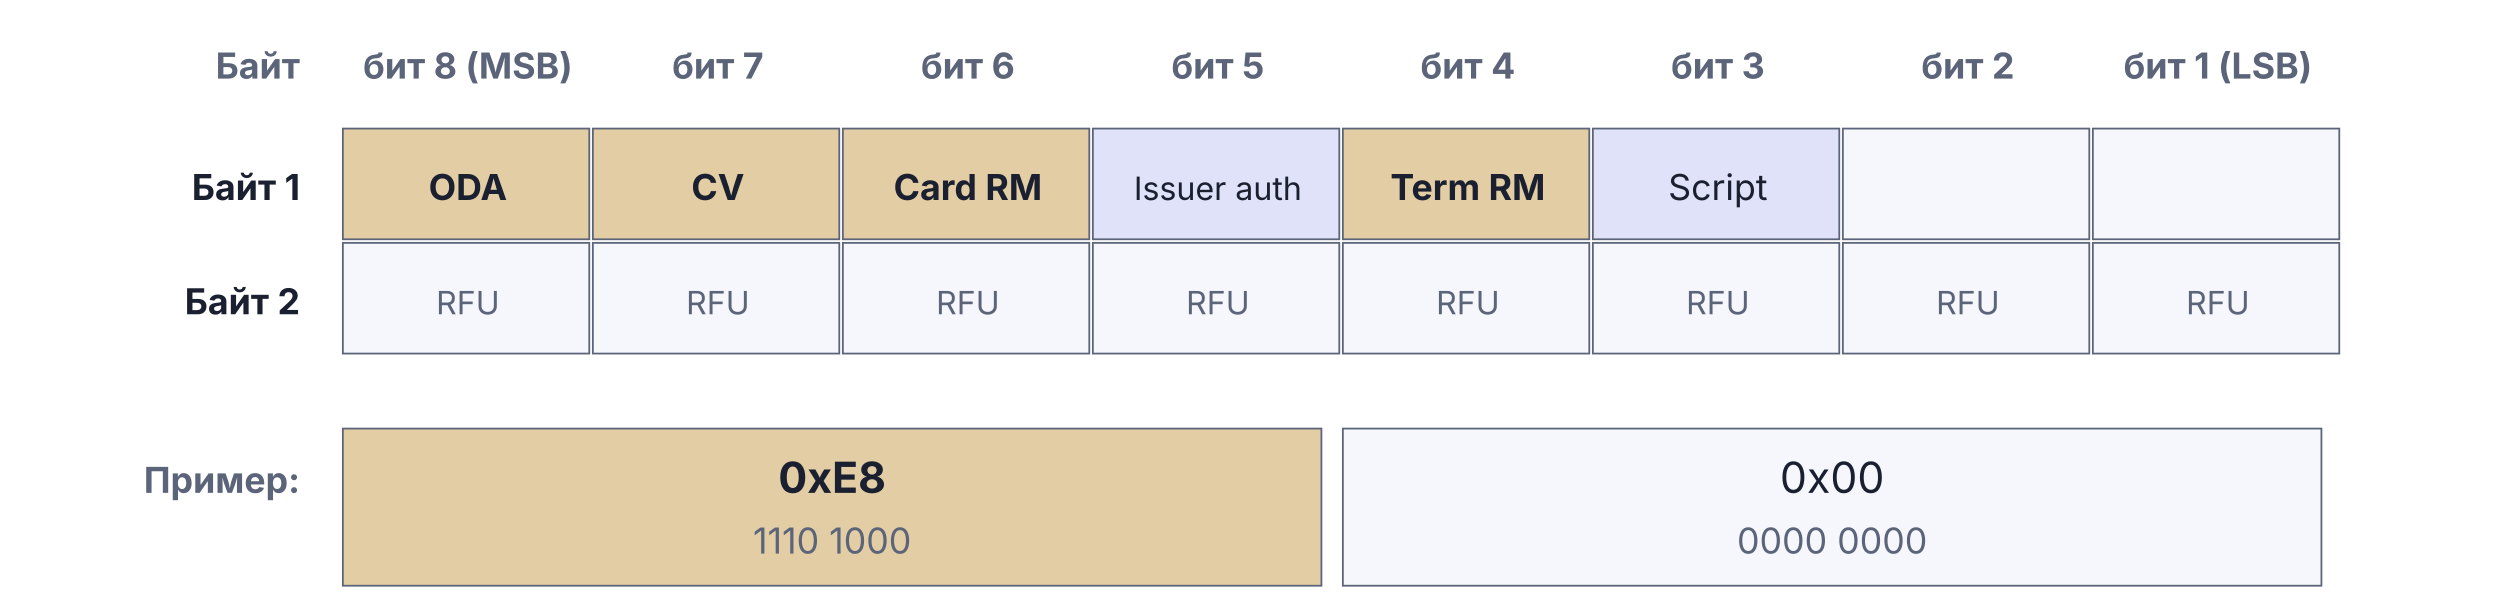
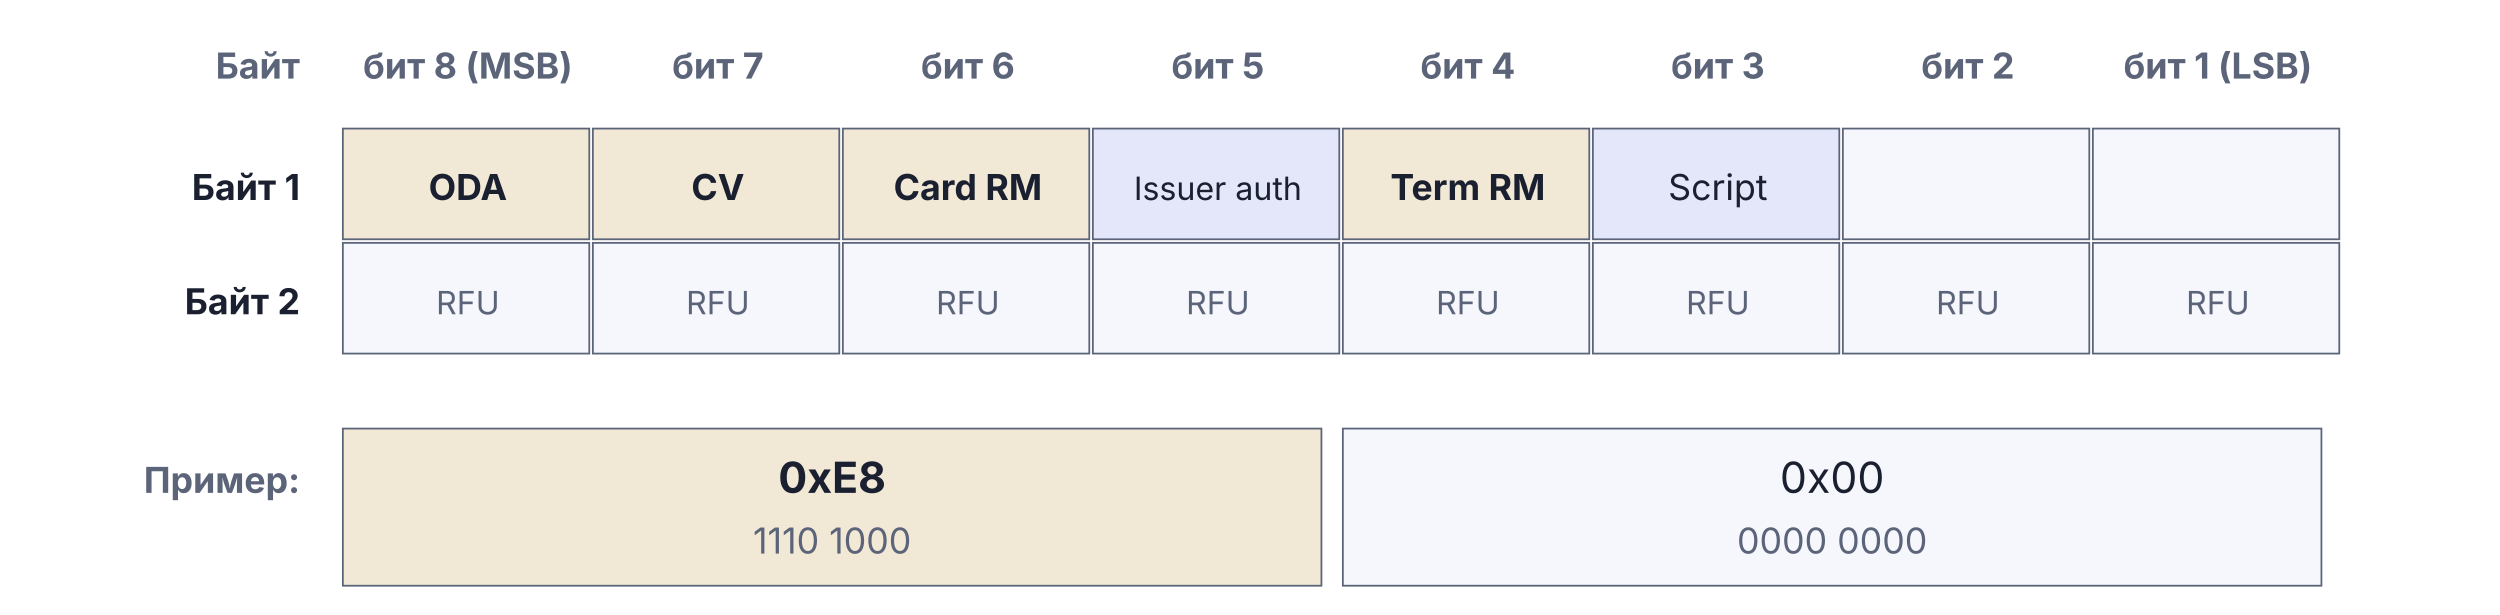
<svg xmlns="http://www.w3.org/2000/svg" viewBox="0 0 700 172" width="700" height="172">
  <text x="84" y="22" text-anchor="end" font-family="Inter, -apple-system, BlinkMacSystemFont, 'Helvetica Neue', Arial, sans-serif" font-size="10" font-weight="bold" fill="#5C647A">Байт</text>
  <text x="131.0" y="22" text-anchor="middle" font-family="Inter, -apple-system, BlinkMacSystemFont, 'Helvetica Neue', Arial, sans-serif" font-size="10" font-weight="bold" fill="#5C647A">бит 8 (MSB)</text>
  <text x="201.0" y="22" text-anchor="middle" font-family="Inter, -apple-system, BlinkMacSystemFont, 'Helvetica Neue', Arial, sans-serif" font-size="10" font-weight="bold" fill="#5C647A">бит 7</text>
  <text x="271.0" y="22" text-anchor="middle" font-family="Inter, -apple-system, BlinkMacSystemFont, 'Helvetica Neue', Arial, sans-serif" font-size="10" font-weight="bold" fill="#5C647A">бит 6</text>
  <text x="341.0" y="22" text-anchor="middle" font-family="Inter, -apple-system, BlinkMacSystemFont, 'Helvetica Neue', Arial, sans-serif" font-size="10" font-weight="bold" fill="#5C647A">бит 5</text>
  <text x="411.0" y="22" text-anchor="middle" font-family="Inter, -apple-system, BlinkMacSystemFont, 'Helvetica Neue', Arial, sans-serif" font-size="10" font-weight="bold" fill="#5C647A">бит 4</text>
  <text x="481.0" y="22" text-anchor="middle" font-family="Inter, -apple-system, BlinkMacSystemFont, 'Helvetica Neue', Arial, sans-serif" font-size="10" font-weight="bold" fill="#5C647A">бит 3</text>
  <text x="551.0" y="22" text-anchor="middle" font-family="Inter, -apple-system, BlinkMacSystemFont, 'Helvetica Neue', Arial, sans-serif" font-size="10" font-weight="bold" fill="#5C647A">бит 2</text>
  <text x="621.0" y="22" text-anchor="middle" font-family="Inter, -apple-system, BlinkMacSystemFont, 'Helvetica Neue', Arial, sans-serif" font-size="10" font-weight="bold" fill="#5C647A">бит 1 (LSB)</text>
  <text x="84" y="56" text-anchor="end" font-family="Inter, -apple-system, BlinkMacSystemFont, 'Helvetica Neue', Arial, sans-serif" font-size="10" font-weight="bold" fill="#1A2030">Байт 1</text>
-   <rect x="96" y="36" width="69" height="31" fill="#B8821C" fill-opacity="0.4" stroke="#5C647A" stroke-width="0.5" />
+   <rect x="96" y="36" width="69" height="31" fill="#B8821C" fill-opacity="0.18" stroke="#5C647A" stroke-width="0.5" />
  <text x="131.0" y="56" text-anchor="middle" font-family="Inter, -apple-system, BlinkMacSystemFont, 'Helvetica Neue', Arial, sans-serif" font-size="10" font-weight="bold" fill="#1A2030">ODA</text>
-   <rect x="166" y="36" width="69" height="31" fill="#B8821C" fill-opacity="0.4" stroke="#5C647A" stroke-width="0.5" />
+   <rect x="166" y="36" width="69" height="31" fill="#B8821C" fill-opacity="0.18" stroke="#5C647A" stroke-width="0.5" />
  <text x="201.0" y="56" text-anchor="middle" font-family="Inter, -apple-system, BlinkMacSystemFont, 'Helvetica Neue', Arial, sans-serif" font-size="10" font-weight="bold" fill="#1A2030">CV</text>
-   <rect x="236" y="36" width="69" height="31" fill="#B8821C" fill-opacity="0.4" stroke="#5C647A" stroke-width="0.5" />
+   <rect x="236" y="36" width="69" height="31" fill="#B8821C" fill-opacity="0.18" stroke="#5C647A" stroke-width="0.5" />
  <text x="271.0" y="56" text-anchor="middle" font-family="Inter, -apple-system, BlinkMacSystemFont, 'Helvetica Neue', Arial, sans-serif" font-size="10" font-weight="bold" fill="#1A2030">Card RM</text>
-   <rect x="306" y="36" width="69" height="31" fill="#4E63D9" fill-opacity="0.18" stroke="#5C647A" stroke-width="0.5" />
+   <rect x="306" y="36" width="69" height="31" fill="#4E63D9" fill-opacity="0.15" stroke="#5C647A" stroke-width="0.5" />
  <text x="341.0" y="56" text-anchor="middle" font-family="Inter, -apple-system, BlinkMacSystemFont, 'Helvetica Neue', Arial, sans-serif" font-size="9" font-weight="normal" fill="#1A2030">Issuer auth</text>
-   <rect x="376" y="36" width="69" height="31" fill="#B8821C" fill-opacity="0.4" stroke="#5C647A" stroke-width="0.5" />
+   <rect x="376" y="36" width="69" height="31" fill="#B8821C" fill-opacity="0.18" stroke="#5C647A" stroke-width="0.5" />
  <text x="411.0" y="56" text-anchor="middle" font-family="Inter, -apple-system, BlinkMacSystemFont, 'Helvetica Neue', Arial, sans-serif" font-size="10" font-weight="bold" fill="#1A2030">Term RM</text>
-   <rect x="446" y="36" width="69" height="31" fill="#4E63D9" fill-opacity="0.18" stroke="#5C647A" stroke-width="0.5" />
+   <rect x="446" y="36" width="69" height="31" fill="#4E63D9" fill-opacity="0.15" stroke="#5C647A" stroke-width="0.5" />
  <text x="481.0" y="56" text-anchor="middle" font-family="Inter, -apple-system, BlinkMacSystemFont, 'Helvetica Neue', Arial, sans-serif" font-size="10" font-weight="normal" fill="#1A2030">Script</text>
  <rect x="516" y="36" width="69" height="31" fill="#F5F7FD" fill-opacity="1.0" stroke="#5C647A" stroke-width="0.5" />
  <rect x="586" y="36" width="69" height="31" fill="#F5F7FD" fill-opacity="1.0" stroke="#5C647A" stroke-width="0.5" />
  <text x="84" y="88" text-anchor="end" font-family="Inter, -apple-system, BlinkMacSystemFont, 'Helvetica Neue', Arial, sans-serif" font-size="10" font-weight="bold" fill="#1A2030">Байт 2</text>
  <rect x="96" y="68" width="69" height="31" fill="#F5F7FD" fill-opacity="1.0" stroke="#5C647A" stroke-width="0.5" />
  <text x="131.0" y="88" text-anchor="middle" font-family="Inter, -apple-system, BlinkMacSystemFont, 'Helvetica Neue', Arial, sans-serif" font-size="9" font-weight="normal" fill="#5C647A">RFU</text>
  <rect x="166" y="68" width="69" height="31" fill="#F5F7FD" fill-opacity="1.0" stroke="#5C647A" stroke-width="0.5" />
  <text x="201.0" y="88" text-anchor="middle" font-family="Inter, -apple-system, BlinkMacSystemFont, 'Helvetica Neue', Arial, sans-serif" font-size="9" font-weight="normal" fill="#5C647A">RFU</text>
  <rect x="236" y="68" width="69" height="31" fill="#F5F7FD" fill-opacity="1.0" stroke="#5C647A" stroke-width="0.5" />
  <text x="271.0" y="88" text-anchor="middle" font-family="Inter, -apple-system, BlinkMacSystemFont, 'Helvetica Neue', Arial, sans-serif" font-size="9" font-weight="normal" fill="#5C647A">RFU</text>
  <rect x="306" y="68" width="69" height="31" fill="#F5F7FD" fill-opacity="1.0" stroke="#5C647A" stroke-width="0.5" />
  <text x="341.0" y="88" text-anchor="middle" font-family="Inter, -apple-system, BlinkMacSystemFont, 'Helvetica Neue', Arial, sans-serif" font-size="9" font-weight="normal" fill="#5C647A">RFU</text>
  <rect x="376" y="68" width="69" height="31" fill="#F5F7FD" fill-opacity="1.0" stroke="#5C647A" stroke-width="0.5" />
  <text x="411.0" y="88" text-anchor="middle" font-family="Inter, -apple-system, BlinkMacSystemFont, 'Helvetica Neue', Arial, sans-serif" font-size="9" font-weight="normal" fill="#5C647A">RFU</text>
  <rect x="446" y="68" width="69" height="31" fill="#F5F7FD" fill-opacity="1.0" stroke="#5C647A" stroke-width="0.5" />
  <text x="481.0" y="88" text-anchor="middle" font-family="Inter, -apple-system, BlinkMacSystemFont, 'Helvetica Neue', Arial, sans-serif" font-size="9" font-weight="normal" fill="#5C647A">RFU</text>
  <rect x="516" y="68" width="69" height="31" fill="#F5F7FD" fill-opacity="1.0" stroke="#5C647A" stroke-width="0.5" />
  <text x="551.0" y="88" text-anchor="middle" font-family="Inter, -apple-system, BlinkMacSystemFont, 'Helvetica Neue', Arial, sans-serif" font-size="9" font-weight="normal" fill="#5C647A">RFU</text>
  <rect x="586" y="68" width="69" height="31" fill="#F5F7FD" fill-opacity="1.0" stroke="#5C647A" stroke-width="0.5" />
  <text x="621.0" y="88" text-anchor="middle" font-family="Inter, -apple-system, BlinkMacSystemFont, 'Helvetica Neue', Arial, sans-serif" font-size="9" font-weight="normal" fill="#5C647A">RFU</text>
  <text x="84" y="138" text-anchor="end" font-family="Inter, -apple-system, BlinkMacSystemFont, 'Helvetica Neue', Arial, sans-serif" font-size="10" font-weight="bold" fill="#5C647A">Пример:</text>
-   <rect x="96.0" y="120" width="274.0" height="44" fill="#B8821C" fill-opacity="0.4" stroke="#5C647A" stroke-width="0.5" />
+   <rect x="96.0" y="120" width="274.0" height="44" fill="#B8821C" fill-opacity="0.18" stroke="#5C647A" stroke-width="0.5" />
  <text x="233.0" y="138" text-anchor="middle" font-family="Inter, -apple-system, BlinkMacSystemFont, 'Helvetica Neue', Arial, sans-serif" font-size="12" font-weight="bold" fill="#1A2030">0xE8</text>
  <text x="233.0" y="155" text-anchor="middle" font-family="Inter, -apple-system, BlinkMacSystemFont, 'Helvetica Neue', Arial, sans-serif" font-size="10" font-weight="normal" fill="#5C647A">1110 1000</text>
  <rect x="376.0" y="120" width="274.0" height="44" fill="#F5F7FD" fill-opacity="1.0" stroke="#5C647A" stroke-width="0.5" />
  <text x="513.0" y="138" text-anchor="middle" font-family="Inter, -apple-system, BlinkMacSystemFont, 'Helvetica Neue', Arial, sans-serif" font-size="12" font-weight="normal" fill="#1A2030">0x00</text>
  <text x="513.0" y="155" text-anchor="middle" font-family="Inter, -apple-system, BlinkMacSystemFont, 'Helvetica Neue', Arial, sans-serif" font-size="10" font-weight="normal" fill="#5C647A">0000 0000</text>
</svg>
